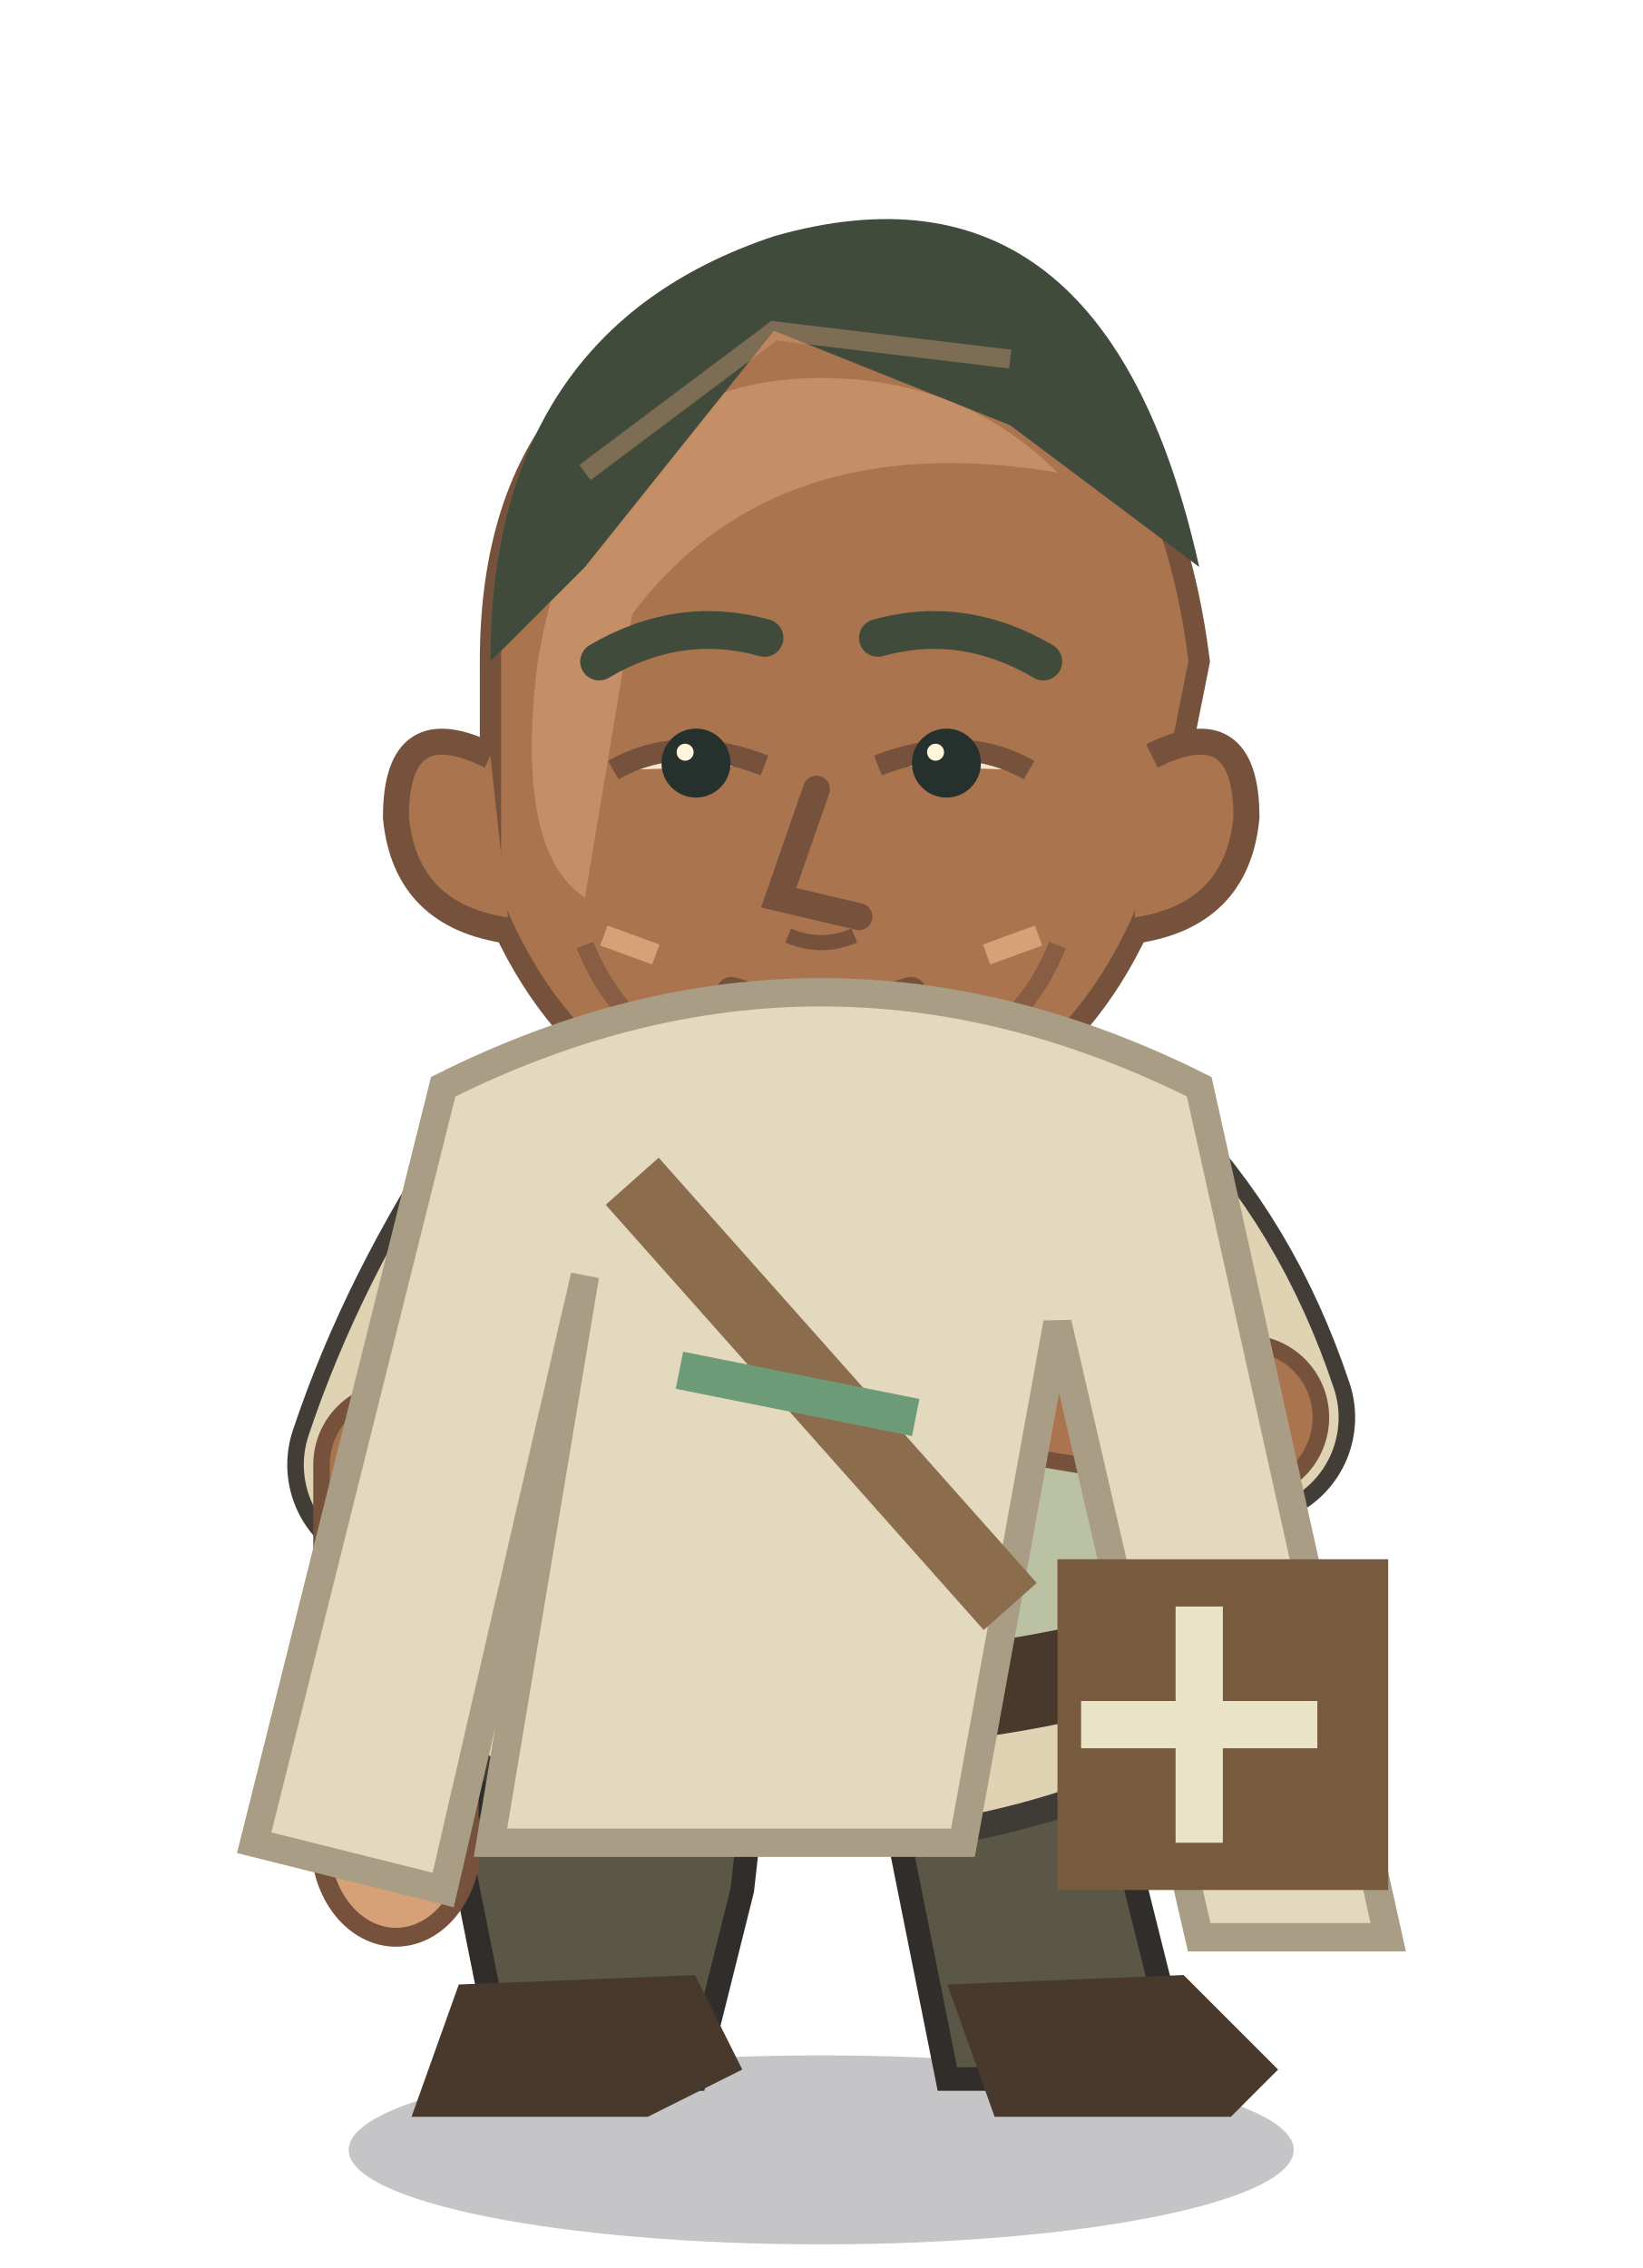
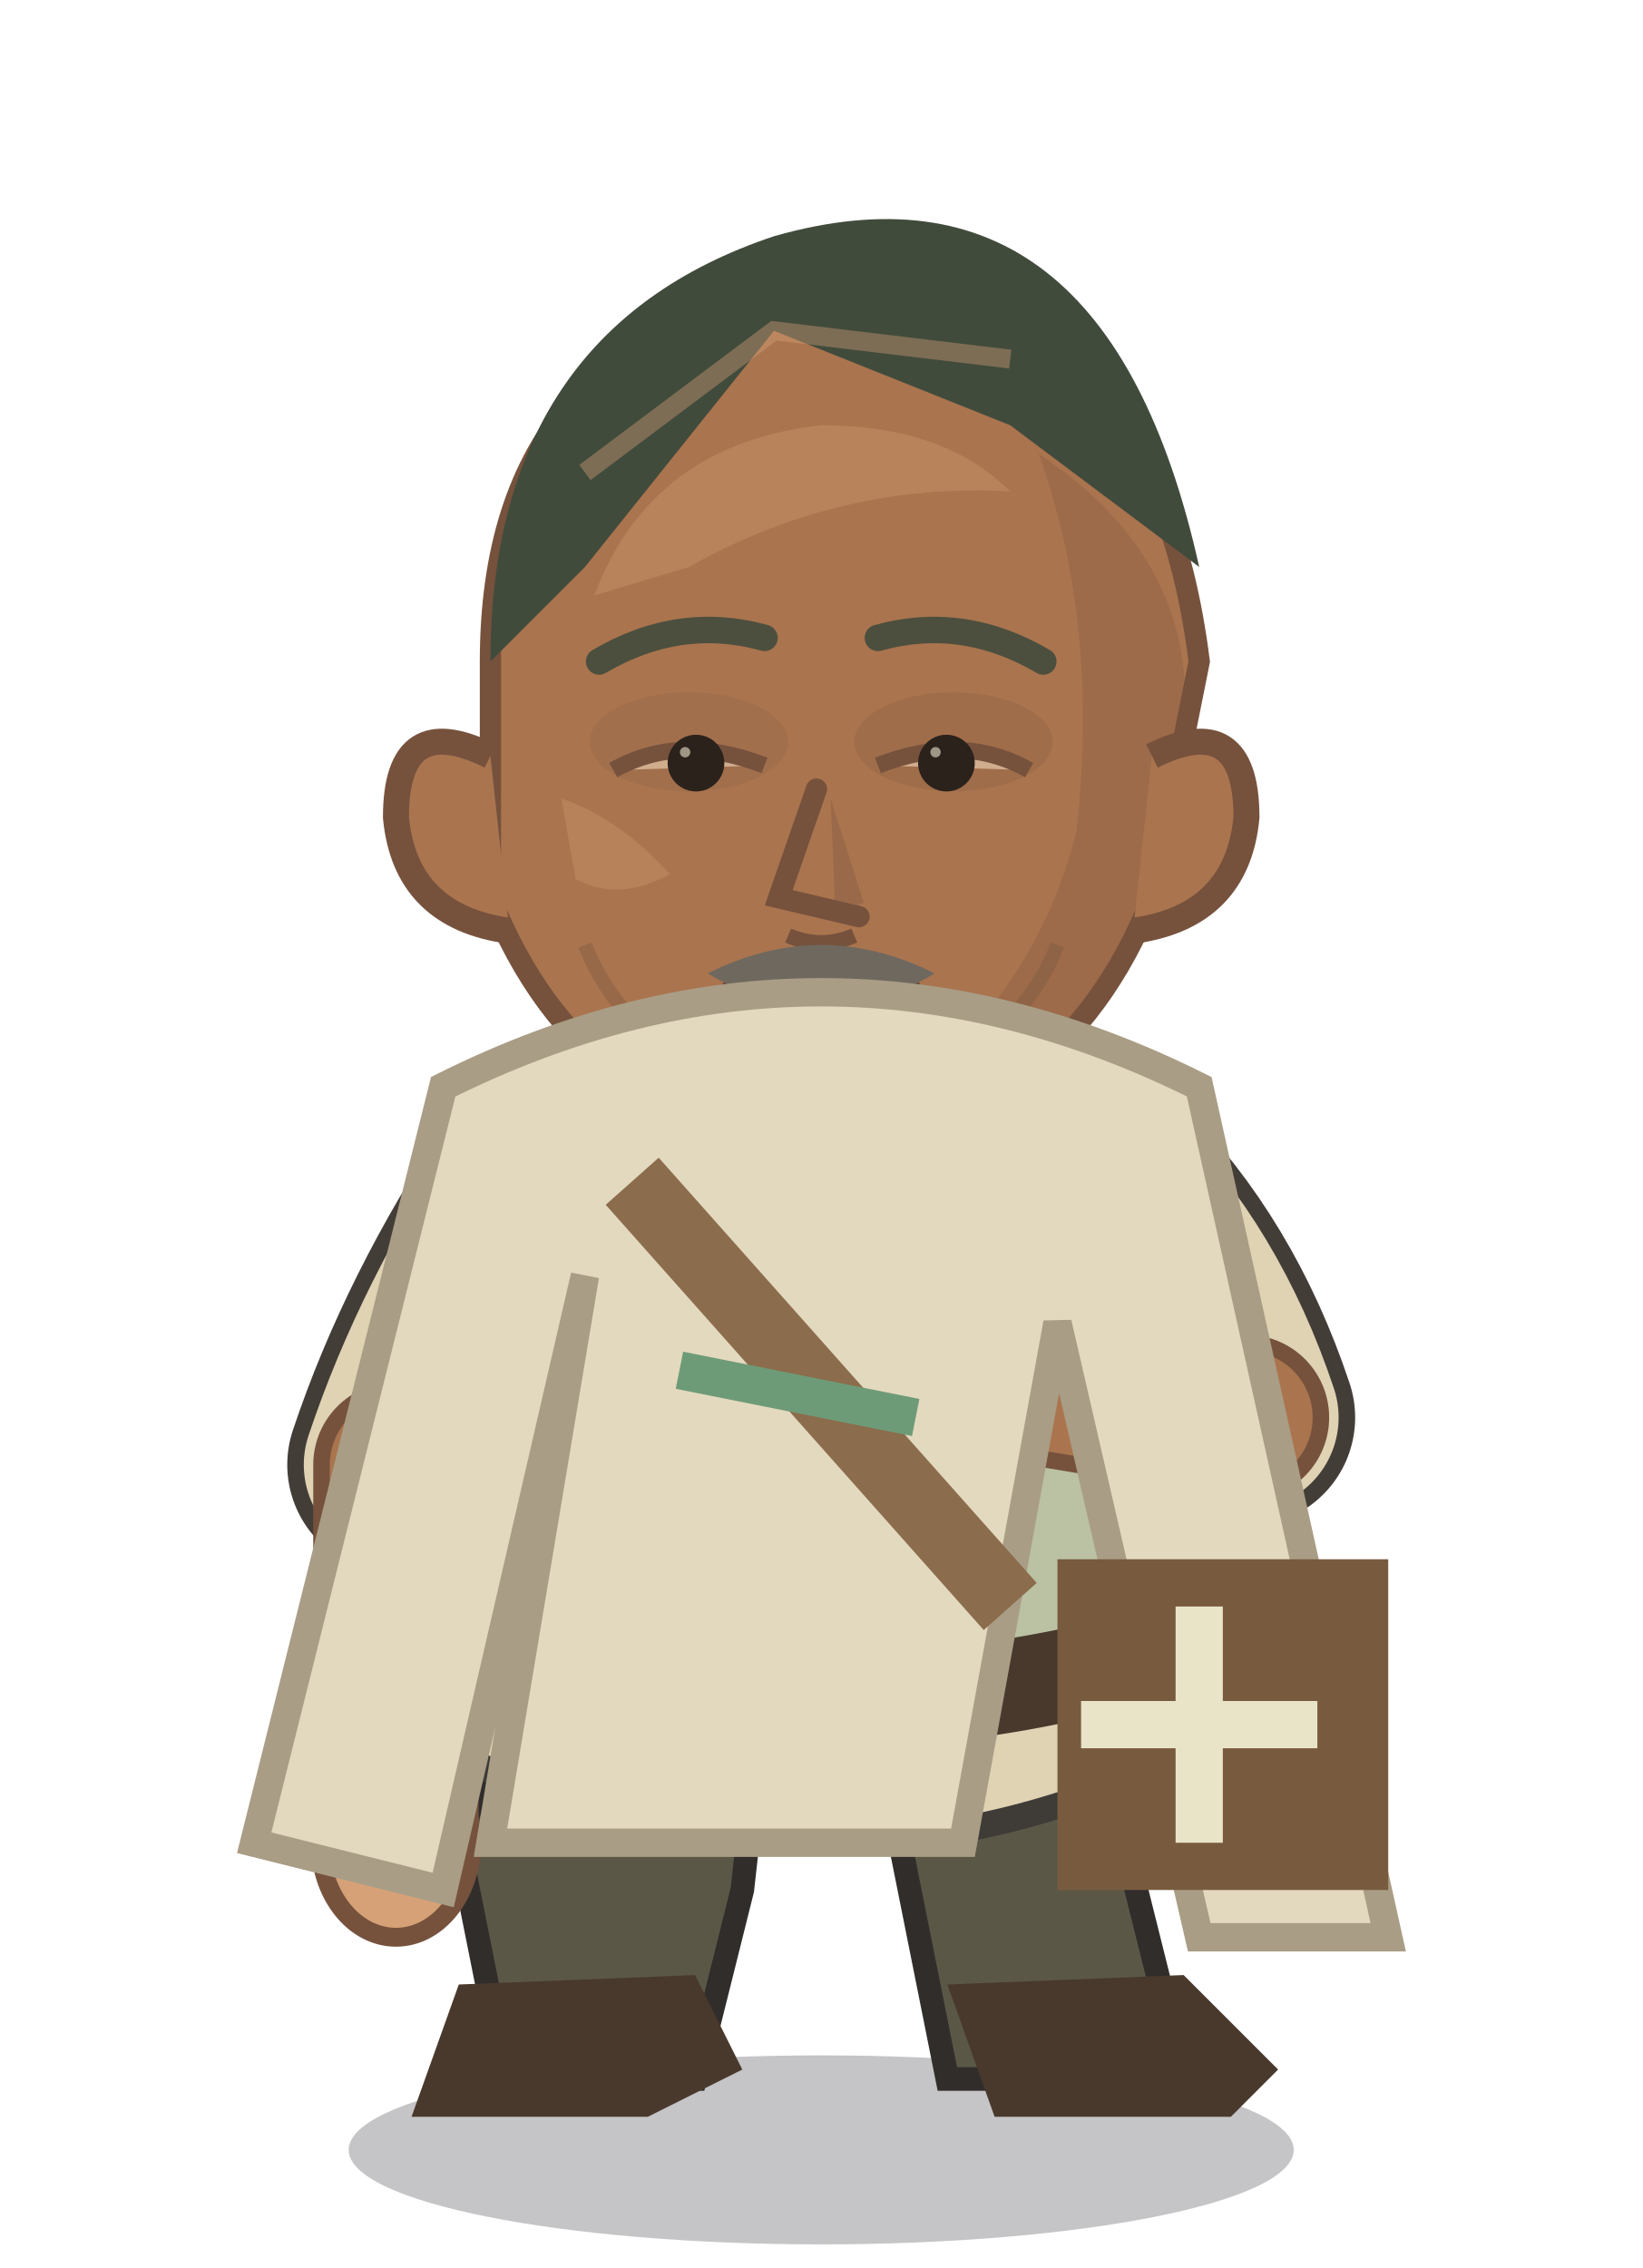
<svg xmlns="http://www.w3.org/2000/svg" width="42" height="58" viewBox="0 0 32 48">
  <g transform="translate( 0  0) rotate( 0  16  37)">
    <ellipse cx=" 16" cy=" 45.5" rx=" 10" ry=" 2" fill="#16151a" opacity=".25" />
    <path d="m 10  34  5  0  -0.67  6 -1  4 -4  0 -1 -5Z" fill="#5b5747" stroke="#302d2b" stroke-width=".5" />
    <path d="m 17  34  5  0  0.67  6  1  4h -5l -1 -5Z" fill="#5b5747" stroke="#302d2b" stroke-width=".5" />
    <path d="m 8.33  42  5 -0.2  1  2 -2  1 -5  0Z" fill="#49392d" />
    <path d="m 18.67  42  5 -0.2  2  2 -1  1 -5  0Z" fill="#49392d" />
    <path d="m 10  24q 6 -2.5  12  0l 2  13q -8  4 -16  0Z" fill="#dfd3b4" stroke="#3f3b37" stroke-width=".55" />
    <path d="m 10  24  5  3  1  8 -7  1Zm 6  3  6 -3  2  12 -8 -1Z" fill="#4f8b6f" opacity=".25" />
    <path d="M 9  34q 7  2  14  0v 2q -7  2 -14  0Z" fill="#49392d" />
    <path d="M 15  34h 2v 2h -2Z" fill="#c4a879" />
    <g>
      <path d="M 10  25Q 8  28  7  31" fill="none" stroke="#433d38" stroke-width="4.6" stroke-linecap="round" />
      <path d="M 10  25Q 8  28  7  31" fill="none" stroke="#dfd3b4" stroke-width="3.9" stroke-linecap="round" />
      <path d="M 7  31Q 7  35  7  39" fill="none" stroke="#76523d" stroke-width="3.5" stroke-linecap="round" />
      <path d="M 7  31Q 7  35  7  39" fill="none" stroke="#aa744e" stroke-width="2.8" stroke-linecap="round" />
      <ellipse cx=" 7" cy=" 39" rx=" 1.6" ry=" 2" fill="#d7a177" stroke="#76523d" stroke-width=".4" />
      <path d="m 6.2  39.5  1.7 0.2" stroke="#76523d" stroke-width=".3" />
    </g>
    <g transform="translate( 32  0) scale( -1  1)">
      <path d="M 10  25Q 8  27  7  30" fill="none" stroke="#433d38" stroke-width="4.6" stroke-linecap="round" />
      <path d="M 10  25Q 8  27  7  30" fill="none" stroke="#dfd3b4" stroke-width="3.9" stroke-linecap="round" />
      <path d="M 7  30Q 10  29.5  13  29" fill="none" stroke="#76523d" stroke-width="3.5" stroke-linecap="round" />
      <path d="M 7  30Q 10  29.5  13  29" fill="none" stroke="#aa744e" stroke-width="2.8" stroke-linecap="round" />
      <ellipse cx=" 13" cy=" 29" rx=" 1.6" ry=" 2" fill="#d7a177" stroke="#76523d" stroke-width=".4" />
      <path d="m 12.2  29.5  1.7 0.2" stroke="#76523d" stroke-width=".3" />
    </g>
    <path d="M 14  22h 4v 3h -4Z" fill="#aa744e" />
    <path d="M9 14Q9 7 16 6Q23 6 24 14L23 19Q21 24 16 24Q11 24 9 19Z" fill="#aa744e" stroke="#76523d" stroke-width=".45" />
-     <path d="M10 14Q11 8 16 8Q19 8 21 10Q15 9 12 13L11 19Q9.5 18 10 14Z" fill="#d7a177" opacity=".58" />
+     <path d="M20.6 9.6Q23.6 11.6 23.7 14.6L22.9 19Q21.4 23.3 16.6 23.9Q20.4 21.6 21.4 17.6Q21.9 13.2 20.6 9.6Z" fill="#76523d" opacity=".26" />
+     <path d="M12.2 21.6Q16 24.6 19.8 21.6Q18.6 23.6 16 24Q13.4 23.6 12.2 21.6Z" fill="#76523d" opacity=".3" />
+     <ellipse cx="13.2" cy="15.7" rx="2.1" ry="1.05" fill="#76523d" opacity=".16" />
+     <ellipse cx="18.8" cy="15.7" rx="2.1" ry="1.05" fill="#76523d" opacity=".2" />
+     <path d="M11.2 12.6Q12.4 9.4 16 9Q18.6 9 20 10.4Q16.4 10.2 13.2 12Z" fill="#d7a177" opacity=".32" />
+     <path d="M10.5 16.9Q11.7 17.3 12.8 18.5Q11.7 19.1 10.8 18.6Z" fill="#d7a177" opacity=".28" />
    <path d="M9 16Q7 15 7 17.3Q7.2 19.4 9.4 19.7M23 16Q25 15 25 17.3Q24.8 19.4 22.6 19.7" fill="#aa744e" stroke="#76523d" stroke-width=".55" />
-     <path d="M11 20Q12 22.5 15 23M21 20Q20 22.5 17 23" fill="none" stroke="#76523d" stroke-width=".38" opacity=".65" />
-     <path d="M11.3 14Q13 13 14.8 13.5M17.2 13.5Q19 13 20.7 14" fill="none" stroke="#414b3c" stroke-width=".8" stroke-linecap="round" />
-     <path d="M11.6 16.3Q13 15.5 14.8 16.2M17.2 16.2Q19 15.5 20.4 16.3" fill="#f4e5cc" stroke="#76523d" stroke-width=".45" />
-     <circle cx="13.35" cy="16.15" r=".73" fill="#26302c" />
-     <circle cx="18.65" cy="16.15" r=".73" fill="#26302c" />
-     <circle cx="13.12" cy="15.92" r=".18" fill="#fff5dc" />
-     <circle cx="18.42" cy="15.92" r=".18" fill="#fff5dc" />
-     <path d="M15.9 16.7 15.1 19 16.8 19.4" fill="none" stroke="#76523d" stroke-width=".57" stroke-linecap="round" />
+     <path d="M11 20Q12 22.5 15 23M21 20Q20 22.5 17 23" fill="none" stroke="#76523d" stroke-width=".3" opacity=".35" />
+     <path d="M11.3 14Q13 13 14.8 13.5M17.2 13.5Q19 13 20.7 14" fill="none" stroke="#414b3c" stroke-width="0.56" opacity=".9" stroke-linecap="round" />
+     <path d="M11.6 16.3Q13 15.5 14.8 16.2M17.2 16.2Q19 15.5 20.4 16.3" fill="#cfad8d" stroke="#76523d" stroke-width=".35" />
+     <circle cx="13.35" cy="16.15" r=".6" fill="#2b221c" />
+     <circle cx="18.65" cy="16.15" r=".6" fill="#2b221c" />
+     <circle cx="13.12" cy="15.92" r=".11" fill="#fff5dc" opacity=".55" />
+     <circle cx="18.42" cy="15.92" r=".11" fill="#fff5dc" opacity=".55" />
+     <path d="M15.9 16.7 15.1 19 16.8 19.4" fill="none" stroke="#76523d" stroke-width=".45" stroke-linecap="round" />
+     <path d="M16.2 16.9 16.9 19.1 16.3 19.4Z" fill="#76523d" opacity=".3" />
    <path d="M15.3 19.8Q16 20.1 16.7 19.8" fill="none" stroke="#76523d" stroke-width=".32" />
-     <path d="M14.1 21Q16 21.6 17.9 21" fill="none" stroke="#76523d" stroke-width=".65" stroke-linecap="round" />
-     <path d="M11.4 19.8 12.5 20.2M19.5 20.2 20.6 19.8" stroke="#d7a177" stroke-width=".45" />
+     <path d="M14.1 21Q16 21.6 17.9 21" fill="none" stroke="#694234" stroke-width="0.52" stroke-linecap="round" />
+     <path d="M13.6 20.6Q16 19.4 18.4 20.6Q17.3 21.3 16 21Q14.7 21.3 13.6 20.6Z" fill="#6f685e" />
+     <path d="M14.2 21.5Q16 23.2 17.8 21.5Q17.4 22.9 16 23.2Q14.6 22.9 14.2 21.5Z" fill="#6f685e" opacity=".9" />
    <path d="M 9  14q 0 -7  6 -9  7 -2  9  7l -4 -3 -5 -2 -4  5Z" fill="#414b3c" />
    <path d="m 11  10  4 -3  5  0.6" fill="none" stroke="#d7a177" stroke-width=".4" opacity=".4" />
    <path d="M 8  23q 8 -4  16  0l 4  18 -4  0 -3 -13 -2  11H 9l 2 -12 -3  13 -4 -1Z" fill="#e3d9be" stroke="#a99d85" stroke-width=".6" />
    <path d="m 12  25  8  9" stroke="#8b6c4c" stroke-width="1.5" />
    <path d="M 21  33h 7v 7h -7Z" fill="#785b3f" />
    <path d="m 24  34  0  5m -2.5 -2.5h 5" stroke="#e9e4c8" stroke-width="1" />
    <path d="m 13  29  5  1" stroke="#6e9b77" stroke-width=".8" />
  </g>
</svg>
